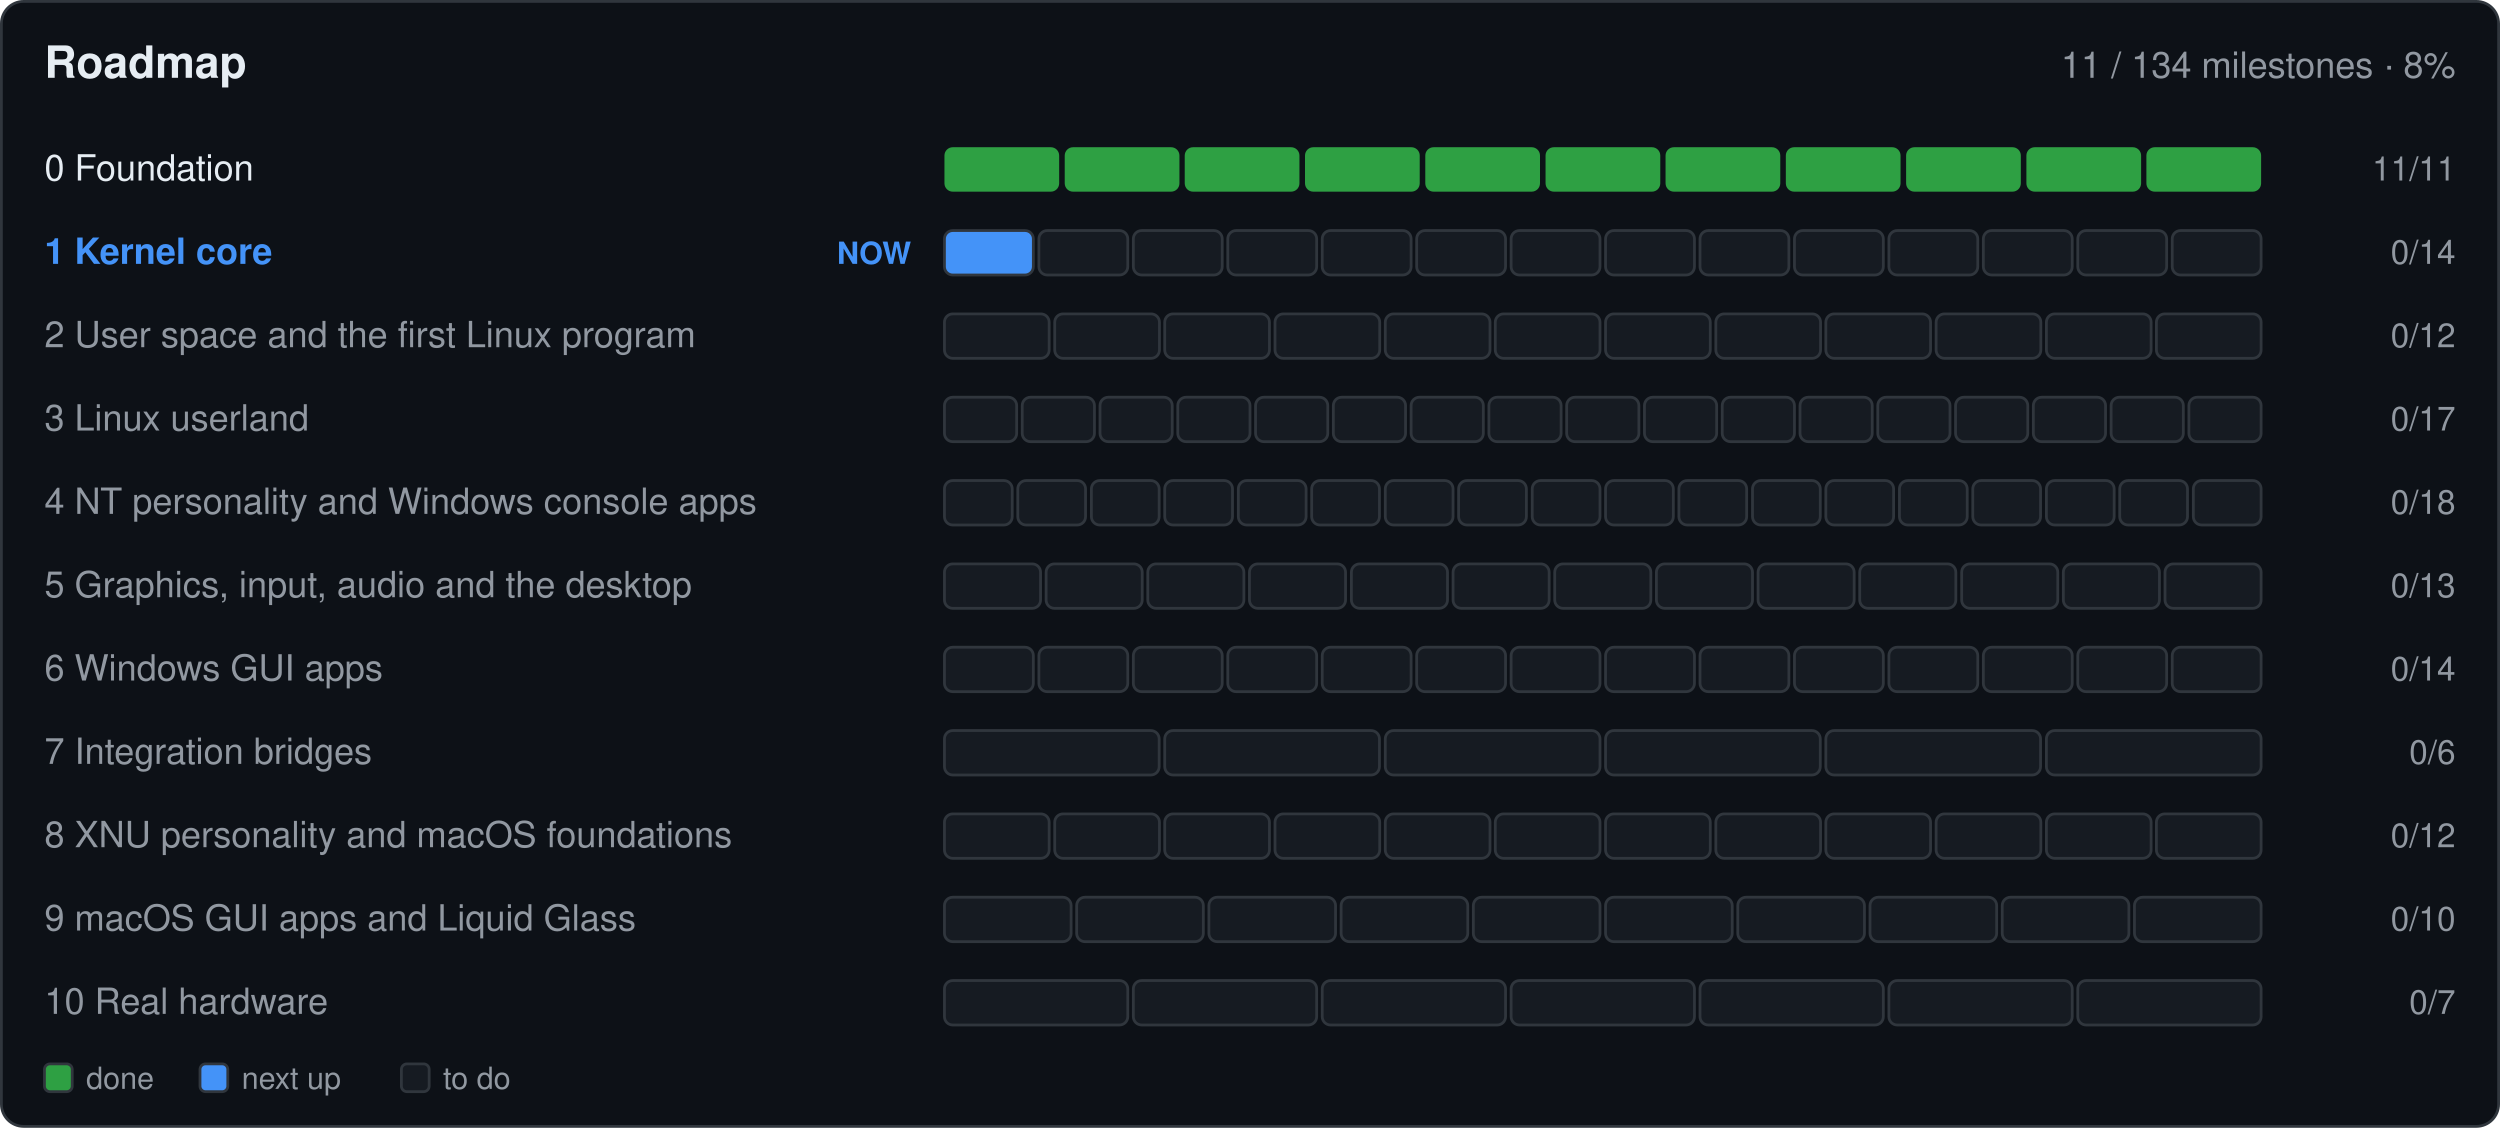
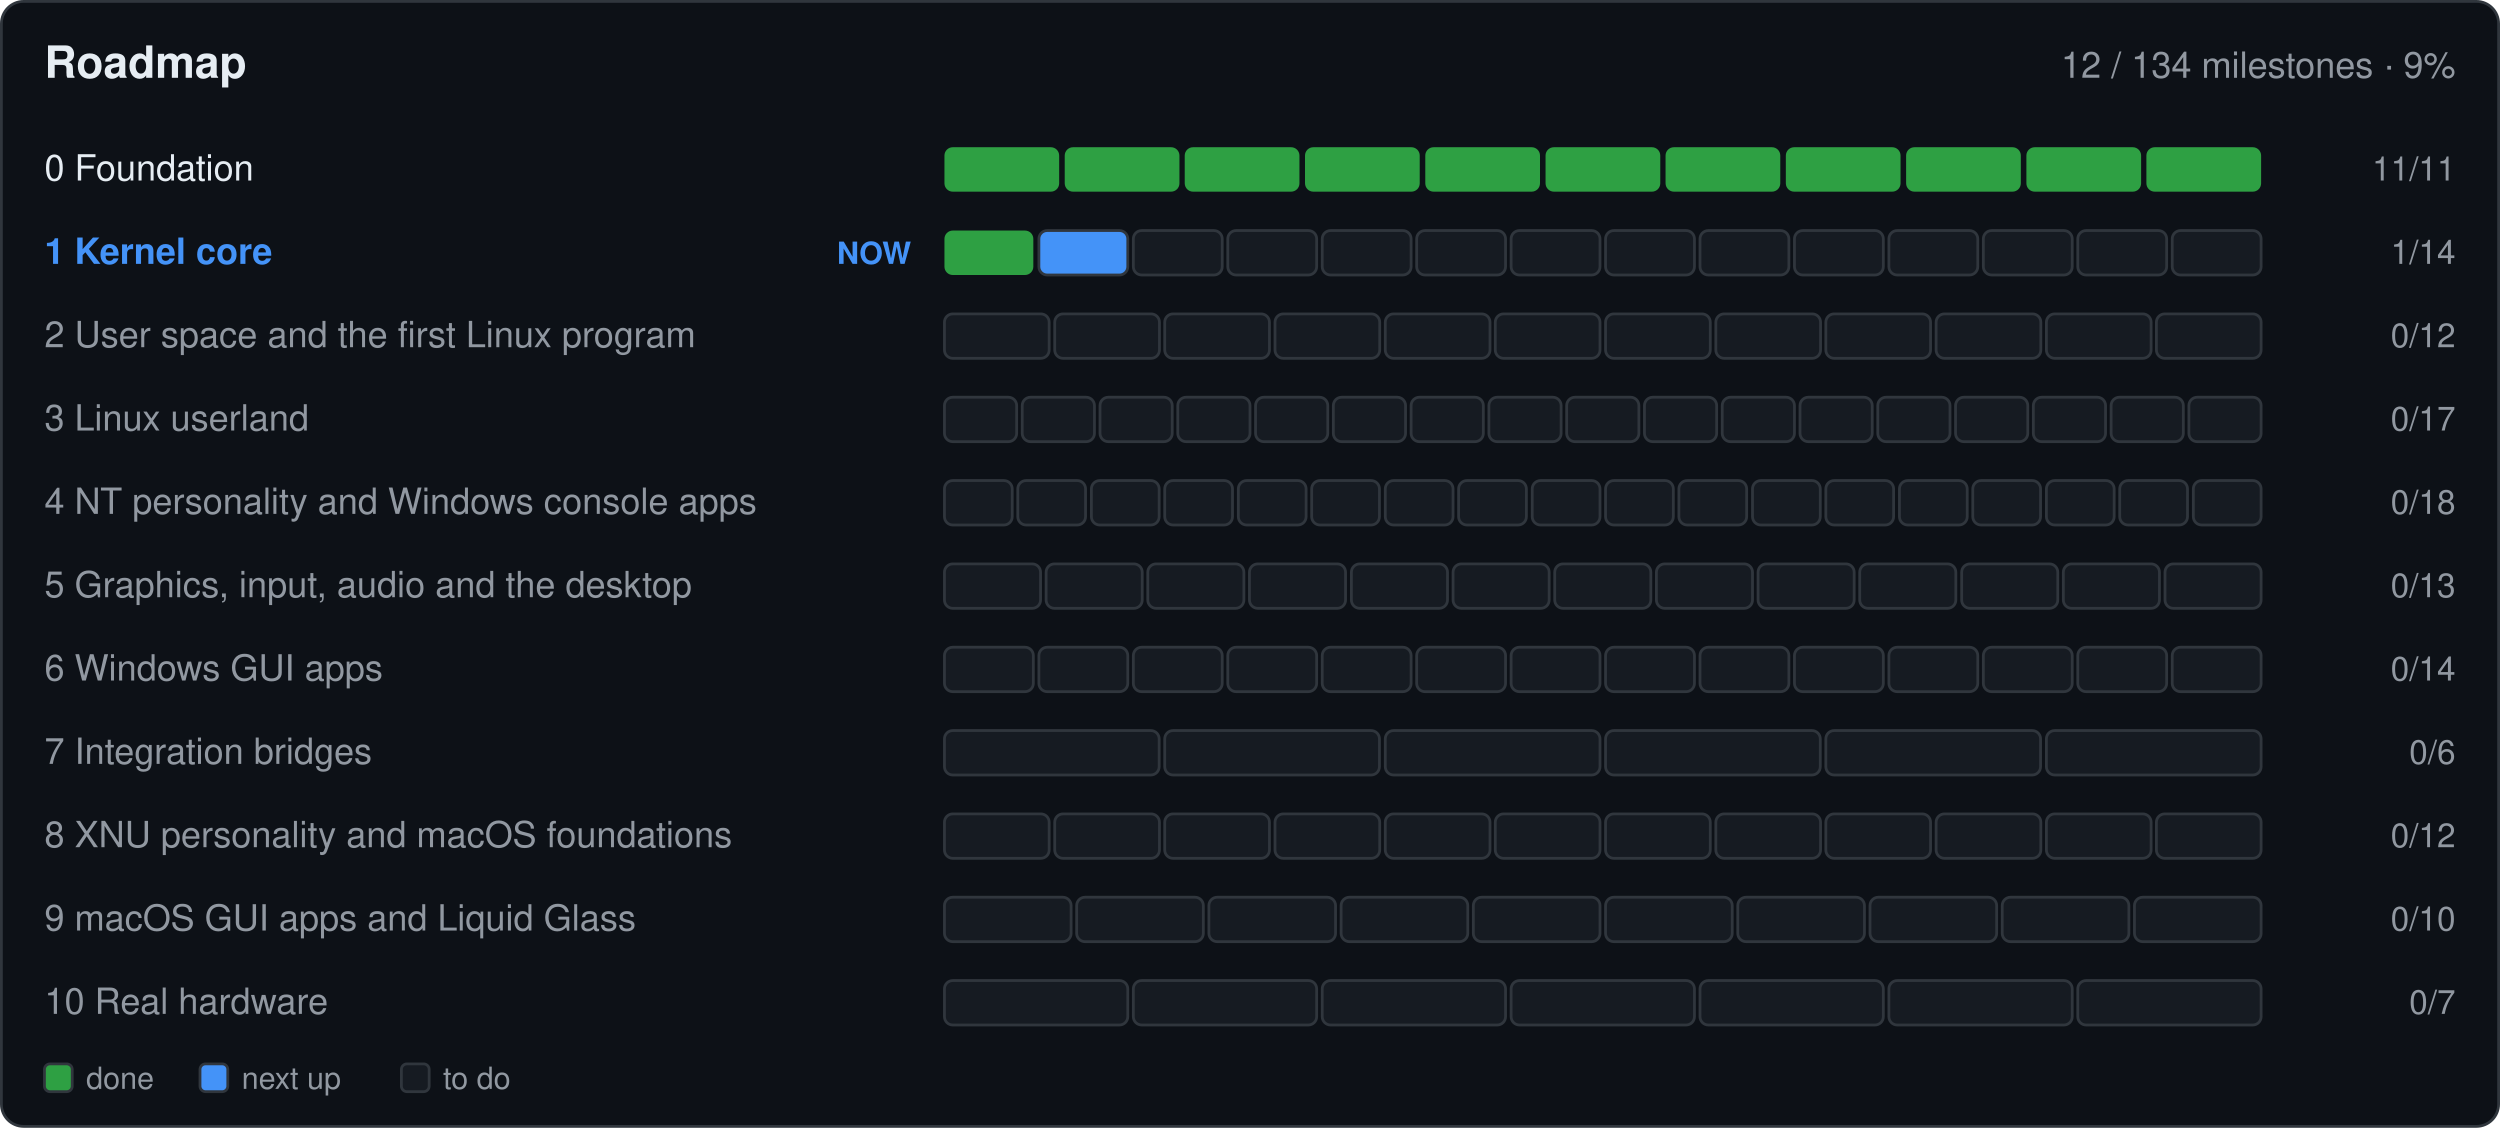
- <svg xmlns="http://www.w3.org/2000/svg" width="900" height="406" viewBox="0 0 900 406" role="img" aria-label="Roadmap: 11 of 134 milestones done">
+ <svg xmlns="http://www.w3.org/2000/svg" width="900" height="406" viewBox="0 0 900 406" role="img" aria-label="Roadmap: 12 of 134 milestones done">
  <rect x="0.5" y="0.5" width="899.0" height="405.0" fill="#0d1117" rx="8" stroke="#30363d" />
  <text x="16.0" y="28.0" font-family="-apple-system,BlinkMacSystemFont,'Segoe UI',Helvetica,Arial,sans-serif" font-size="16" font-weight="600" fill="#e6edf3" text-anchor="start">Roadmap</text>
-   <text x="884.0" y="28.0" font-family="-apple-system,BlinkMacSystemFont,'Segoe UI',Helvetica,Arial,sans-serif" font-size="13" font-weight="400" fill="#9198a1" text-anchor="end">11 / 134 milestones · 8%</text>
+   <text x="884.0" y="28.0" font-family="-apple-system,BlinkMacSystemFont,'Segoe UI',Helvetica,Arial,sans-serif" font-size="13" font-weight="400" fill="#9198a1" text-anchor="end">12 / 134 milestones · 9%</text>
  <text x="16.0" y="65.0" font-family="-apple-system,BlinkMacSystemFont,'Segoe UI',Helvetica,Arial,sans-serif" font-size="13" font-weight="400" fill="#e6edf3" text-anchor="start"> 0  Foundation</text>
  <g>
    <rect x="340.0" y="53.0" width="41.3" height="16.0" fill="#2ea043" rx="3" />
  </g>
  <g>
    <rect x="383.3" y="53.0" width="41.3" height="16.0" fill="#2ea043" rx="3" />
  </g>
  <g>
    <rect x="426.5" y="53.0" width="41.3" height="16.0" fill="#2ea043" rx="3" />
  </g>
  <g>
    <rect x="469.8" y="53.0" width="41.3" height="16.0" fill="#2ea043" rx="3" />
  </g>
  <g>
    <rect x="513.1" y="53.0" width="41.3" height="16.0" fill="#2ea043" rx="3" />
  </g>
  <g>
    <rect x="556.4" y="53.0" width="41.3" height="16.0" fill="#2ea043" rx="3" />
  </g>
  <g>
    <rect x="599.6" y="53.0" width="41.3" height="16.0" fill="#2ea043" rx="3" />
  </g>
  <g>
    <rect x="642.9" y="53.0" width="41.3" height="16.0" fill="#2ea043" rx="3" />
  </g>
  <g>
    <rect x="686.2" y="53.0" width="41.3" height="16.0" fill="#2ea043" rx="3" />
  </g>
  <g>
    <rect x="729.5" y="53.0" width="41.3" height="16.0" fill="#2ea043" rx="3" />
  </g>
  <g>
    <rect x="772.7" y="53.0" width="41.3" height="16.0" fill="#2ea043" rx="3" />
  </g>
  <text x="884.0" y="65.0" font-family="-apple-system,BlinkMacSystemFont,'Segoe UI',Helvetica,Arial,sans-serif" font-size="12" font-weight="400" fill="#9198a1" text-anchor="end">11/11</text>
  <text x="16.0" y="95.0" font-family="-apple-system,BlinkMacSystemFont,'Segoe UI',Helvetica,Arial,sans-serif" font-size="13" font-weight="600" fill="#4493f8" text-anchor="start"> 1  Kernel core</text>
  <text x="328.0" y="95.0" font-family="-apple-system,BlinkMacSystemFont,'Segoe UI',Helvetica,Arial,sans-serif" font-size="11" font-weight="600" fill="#4493f8" text-anchor="end">NOW</text>
  <g>
-     <rect x="340.0" y="83.0" width="32.0" height="16.0" fill="#4493f8" rx="3" stroke="#30363d" />
-   </g>
-   <g>
-     <rect x="374.0" y="83.0" width="32.0" height="16.0" fill="#161b22" rx="3" stroke="#30363d" />
+     <rect x="340.0" y="83.0" width="32.0" height="16.0" fill="#2ea043" rx="3" />
+   </g>
+   <g>
+     <rect x="374.0" y="83.0" width="32.0" height="16.0" fill="#4493f8" rx="3" stroke="#30363d" />
  </g>
  <g>
    <rect x="408.0" y="83.0" width="32.0" height="16.0" fill="#161b22" rx="3" stroke="#30363d" />
  </g>
  <g>
    <rect x="442.0" y="83.0" width="32.0" height="16.0" fill="#161b22" rx="3" stroke="#30363d" />
  </g>
  <g>
    <rect x="476.0" y="83.0" width="32.0" height="16.0" fill="#161b22" rx="3" stroke="#30363d" />
  </g>
  <g>
    <rect x="510.0" y="83.0" width="32.0" height="16.0" fill="#161b22" rx="3" stroke="#30363d" />
  </g>
  <g>
    <rect x="544.0" y="83.0" width="32.0" height="16.0" fill="#161b22" rx="3" stroke="#30363d" />
  </g>
  <g>
    <rect x="578.0" y="83.0" width="32.0" height="16.0" fill="#161b22" rx="3" stroke="#30363d" />
  </g>
  <g>
    <rect x="612.0" y="83.0" width="32.0" height="16.0" fill="#161b22" rx="3" stroke="#30363d" />
  </g>
  <g>
    <rect x="646.0" y="83.0" width="32.0" height="16.0" fill="#161b22" rx="3" stroke="#30363d" />
  </g>
  <g>
    <rect x="680.0" y="83.0" width="32.0" height="16.0" fill="#161b22" rx="3" stroke="#30363d" />
  </g>
  <g>
    <rect x="714.0" y="83.0" width="32.0" height="16.0" fill="#161b22" rx="3" stroke="#30363d" />
  </g>
  <g>
    <rect x="748.0" y="83.0" width="32.0" height="16.0" fill="#161b22" rx="3" stroke="#30363d" />
  </g>
  <g>
    <rect x="782.0" y="83.0" width="32.0" height="16.0" fill="#161b22" rx="3" stroke="#30363d" />
  </g>
-   <text x="884.0" y="95.0" font-family="-apple-system,BlinkMacSystemFont,'Segoe UI',Helvetica,Arial,sans-serif" font-size="12" font-weight="400" fill="#9198a1" text-anchor="end">0/14</text>
+   <text x="884.0" y="95.0" font-family="-apple-system,BlinkMacSystemFont,'Segoe UI',Helvetica,Arial,sans-serif" font-size="12" font-weight="400" fill="#9198a1" text-anchor="end">1/14</text>
  <text x="16.0" y="125.0" font-family="-apple-system,BlinkMacSystemFont,'Segoe UI',Helvetica,Arial,sans-serif" font-size="13" font-weight="400" fill="#9198a1" text-anchor="start"> 2  User space and the first Linux program</text>
  <g>
    <rect x="340.0" y="113.0" width="37.7" height="16.0" fill="#161b22" rx="3" stroke="#30363d" />
  </g>
  <g>
    <rect x="379.7" y="113.0" width="37.7" height="16.0" fill="#161b22" rx="3" stroke="#30363d" />
  </g>
  <g>
    <rect x="419.3" y="113.0" width="37.7" height="16.0" fill="#161b22" rx="3" stroke="#30363d" />
  </g>
  <g>
    <rect x="459.0" y="113.0" width="37.7" height="16.0" fill="#161b22" rx="3" stroke="#30363d" />
  </g>
  <g>
    <rect x="498.7" y="113.0" width="37.7" height="16.0" fill="#161b22" rx="3" stroke="#30363d" />
  </g>
  <g>
    <rect x="538.3" y="113.0" width="37.7" height="16.0" fill="#161b22" rx="3" stroke="#30363d" />
  </g>
  <g>
    <rect x="578.0" y="113.0" width="37.7" height="16.0" fill="#161b22" rx="3" stroke="#30363d" />
  </g>
  <g>
    <rect x="617.7" y="113.0" width="37.7" height="16.0" fill="#161b22" rx="3" stroke="#30363d" />
  </g>
  <g>
    <rect x="657.3" y="113.0" width="37.7" height="16.0" fill="#161b22" rx="3" stroke="#30363d" />
  </g>
  <g>
    <rect x="697.0" y="113.0" width="37.7" height="16.0" fill="#161b22" rx="3" stroke="#30363d" />
  </g>
  <g>
    <rect x="736.7" y="113.0" width="37.7" height="16.0" fill="#161b22" rx="3" stroke="#30363d" />
  </g>
  <g>
    <rect x="776.3" y="113.0" width="37.7" height="16.0" fill="#161b22" rx="3" stroke="#30363d" />
  </g>
  <text x="884.0" y="125.0" font-family="-apple-system,BlinkMacSystemFont,'Segoe UI',Helvetica,Arial,sans-serif" font-size="12" font-weight="400" fill="#9198a1" text-anchor="end">0/12</text>
  <text x="16.0" y="155.0" font-family="-apple-system,BlinkMacSystemFont,'Segoe UI',Helvetica,Arial,sans-serif" font-size="13" font-weight="400" fill="#9198a1" text-anchor="start"> 3  Linux userland</text>
  <g>
    <rect x="340.0" y="143.0" width="26.0" height="16.0" fill="#161b22" rx="3" stroke="#30363d" />
  </g>
  <g>
    <rect x="368.0" y="143.0" width="26.0" height="16.0" fill="#161b22" rx="3" stroke="#30363d" />
  </g>
  <g>
    <rect x="396.0" y="143.0" width="26.0" height="16.0" fill="#161b22" rx="3" stroke="#30363d" />
  </g>
  <g>
    <rect x="424.0" y="143.0" width="26.0" height="16.0" fill="#161b22" rx="3" stroke="#30363d" />
  </g>
  <g>
    <rect x="452.0" y="143.0" width="26.0" height="16.0" fill="#161b22" rx="3" stroke="#30363d" />
  </g>
  <g>
    <rect x="480.0" y="143.0" width="26.0" height="16.0" fill="#161b22" rx="3" stroke="#30363d" />
  </g>
  <g>
    <rect x="508.0" y="143.0" width="26.0" height="16.0" fill="#161b22" rx="3" stroke="#30363d" />
  </g>
  <g>
    <rect x="536.0" y="143.0" width="26.0" height="16.0" fill="#161b22" rx="3" stroke="#30363d" />
  </g>
  <g>
    <rect x="564.0" y="143.0" width="26.0" height="16.0" fill="#161b22" rx="3" stroke="#30363d" />
  </g>
  <g>
    <rect x="592.0" y="143.0" width="26.0" height="16.0" fill="#161b22" rx="3" stroke="#30363d" />
  </g>
  <g>
    <rect x="620.0" y="143.0" width="26.0" height="16.0" fill="#161b22" rx="3" stroke="#30363d" />
  </g>
  <g>
    <rect x="648.0" y="143.0" width="26.0" height="16.0" fill="#161b22" rx="3" stroke="#30363d" />
  </g>
  <g>
    <rect x="676.0" y="143.0" width="26.0" height="16.0" fill="#161b22" rx="3" stroke="#30363d" />
  </g>
  <g>
    <rect x="704.0" y="143.0" width="26.0" height="16.0" fill="#161b22" rx="3" stroke="#30363d" />
  </g>
  <g>
    <rect x="732.0" y="143.0" width="26.0" height="16.0" fill="#161b22" rx="3" stroke="#30363d" />
  </g>
  <g>
    <rect x="760.0" y="143.0" width="26.0" height="16.0" fill="#161b22" rx="3" stroke="#30363d" />
  </g>
  <g>
    <rect x="788.0" y="143.0" width="26.0" height="16.0" fill="#161b22" rx="3" stroke="#30363d" />
  </g>
  <text x="884.0" y="155.0" font-family="-apple-system,BlinkMacSystemFont,'Segoe UI',Helvetica,Arial,sans-serif" font-size="12" font-weight="400" fill="#9198a1" text-anchor="end">0/17</text>
  <text x="16.0" y="185.0" font-family="-apple-system,BlinkMacSystemFont,'Segoe UI',Helvetica,Arial,sans-serif" font-size="13" font-weight="400" fill="#9198a1" text-anchor="start"> 4  NT personality and Windows console apps</text>
  <g>
    <rect x="340.0" y="173.0" width="24.4" height="16.0" fill="#161b22" rx="3" stroke="#30363d" />
  </g>
  <g>
    <rect x="366.4" y="173.0" width="24.4" height="16.0" fill="#161b22" rx="3" stroke="#30363d" />
  </g>
  <g>
    <rect x="392.9" y="173.0" width="24.4" height="16.0" fill="#161b22" rx="3" stroke="#30363d" />
  </g>
  <g>
    <rect x="419.3" y="173.0" width="24.4" height="16.0" fill="#161b22" rx="3" stroke="#30363d" />
  </g>
  <g>
    <rect x="445.8" y="173.0" width="24.4" height="16.0" fill="#161b22" rx="3" stroke="#30363d" />
  </g>
  <g>
    <rect x="472.2" y="173.0" width="24.4" height="16.0" fill="#161b22" rx="3" stroke="#30363d" />
  </g>
  <g>
    <rect x="498.7" y="173.0" width="24.4" height="16.0" fill="#161b22" rx="3" stroke="#30363d" />
  </g>
  <g>
    <rect x="525.1" y="173.0" width="24.4" height="16.0" fill="#161b22" rx="3" stroke="#30363d" />
  </g>
  <g>
    <rect x="551.6" y="173.0" width="24.4" height="16.0" fill="#161b22" rx="3" stroke="#30363d" />
  </g>
  <g>
    <rect x="578.0" y="173.0" width="24.4" height="16.0" fill="#161b22" rx="3" stroke="#30363d" />
  </g>
  <g>
    <rect x="604.4" y="173.0" width="24.4" height="16.0" fill="#161b22" rx="3" stroke="#30363d" />
  </g>
  <g>
    <rect x="630.9" y="173.0" width="24.4" height="16.0" fill="#161b22" rx="3" stroke="#30363d" />
  </g>
  <g>
    <rect x="657.3" y="173.0" width="24.4" height="16.0" fill="#161b22" rx="3" stroke="#30363d" />
  </g>
  <g>
    <rect x="683.8" y="173.0" width="24.4" height="16.0" fill="#161b22" rx="3" stroke="#30363d" />
  </g>
  <g>
    <rect x="710.2" y="173.0" width="24.4" height="16.0" fill="#161b22" rx="3" stroke="#30363d" />
  </g>
  <g>
    <rect x="736.7" y="173.0" width="24.4" height="16.0" fill="#161b22" rx="3" stroke="#30363d" />
  </g>
  <g>
    <rect x="763.1" y="173.0" width="24.4" height="16.0" fill="#161b22" rx="3" stroke="#30363d" />
  </g>
  <g>
    <rect x="789.6" y="173.0" width="24.4" height="16.0" fill="#161b22" rx="3" stroke="#30363d" />
  </g>
  <text x="884.0" y="185.0" font-family="-apple-system,BlinkMacSystemFont,'Segoe UI',Helvetica,Arial,sans-serif" font-size="12" font-weight="400" fill="#9198a1" text-anchor="end">0/18</text>
  <text x="16.0" y="215.0" font-family="-apple-system,BlinkMacSystemFont,'Segoe UI',Helvetica,Arial,sans-serif" font-size="13" font-weight="400" fill="#9198a1" text-anchor="start"> 5  Graphics, input, audio and the desktop</text>
  <g>
    <rect x="340.0" y="203.0" width="34.6" height="16.0" fill="#161b22" rx="3" stroke="#30363d" />
  </g>
  <g>
    <rect x="376.6" y="203.0" width="34.6" height="16.0" fill="#161b22" rx="3" stroke="#30363d" />
  </g>
  <g>
    <rect x="413.2" y="203.0" width="34.6" height="16.0" fill="#161b22" rx="3" stroke="#30363d" />
  </g>
  <g>
    <rect x="449.8" y="203.0" width="34.6" height="16.0" fill="#161b22" rx="3" stroke="#30363d" />
  </g>
  <g>
    <rect x="486.5" y="203.0" width="34.6" height="16.0" fill="#161b22" rx="3" stroke="#30363d" />
  </g>
  <g>
    <rect x="523.1" y="203.0" width="34.6" height="16.0" fill="#161b22" rx="3" stroke="#30363d" />
  </g>
  <g>
    <rect x="559.7" y="203.0" width="34.6" height="16.0" fill="#161b22" rx="3" stroke="#30363d" />
  </g>
  <g>
    <rect x="596.3" y="203.0" width="34.6" height="16.0" fill="#161b22" rx="3" stroke="#30363d" />
  </g>
  <g>
    <rect x="632.9" y="203.0" width="34.6" height="16.0" fill="#161b22" rx="3" stroke="#30363d" />
  </g>
  <g>
    <rect x="669.5" y="203.0" width="34.6" height="16.0" fill="#161b22" rx="3" stroke="#30363d" />
  </g>
  <g>
    <rect x="706.2" y="203.0" width="34.6" height="16.0" fill="#161b22" rx="3" stroke="#30363d" />
  </g>
  <g>
    <rect x="742.8" y="203.0" width="34.6" height="16.0" fill="#161b22" rx="3" stroke="#30363d" />
  </g>
  <g>
    <rect x="779.4" y="203.0" width="34.6" height="16.0" fill="#161b22" rx="3" stroke="#30363d" />
  </g>
  <text x="884.0" y="215.0" font-family="-apple-system,BlinkMacSystemFont,'Segoe UI',Helvetica,Arial,sans-serif" font-size="12" font-weight="400" fill="#9198a1" text-anchor="end">0/13</text>
  <text x="16.0" y="245.0" font-family="-apple-system,BlinkMacSystemFont,'Segoe UI',Helvetica,Arial,sans-serif" font-size="13" font-weight="400" fill="#9198a1" text-anchor="start"> 6  Windows GUI apps</text>
  <g>
    <rect x="340.0" y="233.0" width="32.0" height="16.0" fill="#161b22" rx="3" stroke="#30363d" />
  </g>
  <g>
    <rect x="374.0" y="233.0" width="32.0" height="16.0" fill="#161b22" rx="3" stroke="#30363d" />
  </g>
  <g>
    <rect x="408.0" y="233.0" width="32.0" height="16.0" fill="#161b22" rx="3" stroke="#30363d" />
  </g>
  <g>
    <rect x="442.0" y="233.0" width="32.0" height="16.0" fill="#161b22" rx="3" stroke="#30363d" />
  </g>
  <g>
    <rect x="476.0" y="233.0" width="32.0" height="16.0" fill="#161b22" rx="3" stroke="#30363d" />
  </g>
  <g>
    <rect x="510.0" y="233.0" width="32.0" height="16.0" fill="#161b22" rx="3" stroke="#30363d" />
  </g>
  <g>
    <rect x="544.0" y="233.0" width="32.0" height="16.0" fill="#161b22" rx="3" stroke="#30363d" />
  </g>
  <g>
    <rect x="578.0" y="233.0" width="32.0" height="16.0" fill="#161b22" rx="3" stroke="#30363d" />
  </g>
  <g>
    <rect x="612.0" y="233.0" width="32.0" height="16.0" fill="#161b22" rx="3" stroke="#30363d" />
  </g>
  <g>
    <rect x="646.0" y="233.0" width="32.0" height="16.0" fill="#161b22" rx="3" stroke="#30363d" />
  </g>
  <g>
    <rect x="680.0" y="233.0" width="32.0" height="16.0" fill="#161b22" rx="3" stroke="#30363d" />
  </g>
  <g>
    <rect x="714.0" y="233.0" width="32.0" height="16.0" fill="#161b22" rx="3" stroke="#30363d" />
  </g>
  <g>
    <rect x="748.0" y="233.0" width="32.0" height="16.0" fill="#161b22" rx="3" stroke="#30363d" />
  </g>
  <g>
    <rect x="782.0" y="233.0" width="32.0" height="16.0" fill="#161b22" rx="3" stroke="#30363d" />
  </g>
  <text x="884.0" y="245.0" font-family="-apple-system,BlinkMacSystemFont,'Segoe UI',Helvetica,Arial,sans-serif" font-size="12" font-weight="400" fill="#9198a1" text-anchor="end">0/14</text>
  <text x="16.0" y="275.0" font-family="-apple-system,BlinkMacSystemFont,'Segoe UI',Helvetica,Arial,sans-serif" font-size="13" font-weight="400" fill="#9198a1" text-anchor="start"> 7  Integration bridges</text>
  <g>
    <rect x="340.0" y="263.0" width="77.3" height="16.0" fill="#161b22" rx="3" stroke="#30363d" />
  </g>
  <g>
    <rect x="419.3" y="263.0" width="77.3" height="16.0" fill="#161b22" rx="3" stroke="#30363d" />
  </g>
  <g>
    <rect x="498.7" y="263.0" width="77.3" height="16.0" fill="#161b22" rx="3" stroke="#30363d" />
  </g>
  <g>
    <rect x="578.0" y="263.0" width="77.3" height="16.0" fill="#161b22" rx="3" stroke="#30363d" />
  </g>
  <g>
    <rect x="657.3" y="263.0" width="77.3" height="16.0" fill="#161b22" rx="3" stroke="#30363d" />
  </g>
  <g>
    <rect x="736.7" y="263.0" width="77.3" height="16.0" fill="#161b22" rx="3" stroke="#30363d" />
  </g>
  <text x="884.0" y="275.0" font-family="-apple-system,BlinkMacSystemFont,'Segoe UI',Helvetica,Arial,sans-serif" font-size="12" font-weight="400" fill="#9198a1" text-anchor="end">0/6</text>
  <text x="16.0" y="305.0" font-family="-apple-system,BlinkMacSystemFont,'Segoe UI',Helvetica,Arial,sans-serif" font-size="13" font-weight="400" fill="#9198a1" text-anchor="start"> 8  XNU personality and macOS foundations</text>
  <g>
    <rect x="340.0" y="293.0" width="37.7" height="16.0" fill="#161b22" rx="3" stroke="#30363d" />
  </g>
  <g>
    <rect x="379.7" y="293.0" width="37.7" height="16.0" fill="#161b22" rx="3" stroke="#30363d" />
  </g>
  <g>
    <rect x="419.3" y="293.0" width="37.7" height="16.0" fill="#161b22" rx="3" stroke="#30363d" />
  </g>
  <g>
    <rect x="459.0" y="293.0" width="37.7" height="16.0" fill="#161b22" rx="3" stroke="#30363d" />
  </g>
  <g>
    <rect x="498.7" y="293.0" width="37.7" height="16.0" fill="#161b22" rx="3" stroke="#30363d" />
  </g>
  <g>
    <rect x="538.3" y="293.0" width="37.7" height="16.0" fill="#161b22" rx="3" stroke="#30363d" />
  </g>
  <g>
    <rect x="578.0" y="293.0" width="37.7" height="16.0" fill="#161b22" rx="3" stroke="#30363d" />
  </g>
  <g>
    <rect x="617.7" y="293.0" width="37.7" height="16.0" fill="#161b22" rx="3" stroke="#30363d" />
  </g>
  <g>
    <rect x="657.3" y="293.0" width="37.7" height="16.0" fill="#161b22" rx="3" stroke="#30363d" />
  </g>
  <g>
    <rect x="697.0" y="293.0" width="37.7" height="16.0" fill="#161b22" rx="3" stroke="#30363d" />
  </g>
  <g>
    <rect x="736.7" y="293.0" width="37.7" height="16.0" fill="#161b22" rx="3" stroke="#30363d" />
  </g>
  <g>
    <rect x="776.3" y="293.0" width="37.7" height="16.0" fill="#161b22" rx="3" stroke="#30363d" />
  </g>
  <text x="884.0" y="305.0" font-family="-apple-system,BlinkMacSystemFont,'Segoe UI',Helvetica,Arial,sans-serif" font-size="12" font-weight="400" fill="#9198a1" text-anchor="end">0/12</text>
  <text x="16.0" y="335.0" font-family="-apple-system,BlinkMacSystemFont,'Segoe UI',Helvetica,Arial,sans-serif" font-size="13" font-weight="400" fill="#9198a1" text-anchor="start"> 9  macOS GUI apps and Liquid Glass</text>
  <g>
    <rect x="340.0" y="323.0" width="45.6" height="16.0" fill="#161b22" rx="3" stroke="#30363d" />
  </g>
  <g>
    <rect x="387.6" y="323.0" width="45.6" height="16.0" fill="#161b22" rx="3" stroke="#30363d" />
  </g>
  <g>
    <rect x="435.2" y="323.0" width="45.6" height="16.0" fill="#161b22" rx="3" stroke="#30363d" />
  </g>
  <g>
    <rect x="482.8" y="323.0" width="45.6" height="16.0" fill="#161b22" rx="3" stroke="#30363d" />
  </g>
  <g>
    <rect x="530.4" y="323.0" width="45.6" height="16.0" fill="#161b22" rx="3" stroke="#30363d" />
  </g>
  <g>
    <rect x="578.0" y="323.0" width="45.6" height="16.0" fill="#161b22" rx="3" stroke="#30363d" />
  </g>
  <g>
    <rect x="625.6" y="323.0" width="45.6" height="16.0" fill="#161b22" rx="3" stroke="#30363d" />
  </g>
  <g>
    <rect x="673.2" y="323.0" width="45.6" height="16.0" fill="#161b22" rx="3" stroke="#30363d" />
  </g>
  <g>
    <rect x="720.8" y="323.0" width="45.6" height="16.0" fill="#161b22" rx="3" stroke="#30363d" />
  </g>
  <g>
    <rect x="768.4" y="323.0" width="45.6" height="16.0" fill="#161b22" rx="3" stroke="#30363d" />
  </g>
  <text x="884.0" y="335.0" font-family="-apple-system,BlinkMacSystemFont,'Segoe UI',Helvetica,Arial,sans-serif" font-size="12" font-weight="400" fill="#9198a1" text-anchor="end">0/10</text>
  <text x="16.0" y="365.0" font-family="-apple-system,BlinkMacSystemFont,'Segoe UI',Helvetica,Arial,sans-serif" font-size="13" font-weight="400" fill="#9198a1" text-anchor="start">10  Real hardware</text>
  <g>
    <rect x="340.0" y="353.0" width="66.0" height="16.0" fill="#161b22" rx="3" stroke="#30363d" />
  </g>
  <g>
    <rect x="408.0" y="353.0" width="66.0" height="16.0" fill="#161b22" rx="3" stroke="#30363d" />
  </g>
  <g>
    <rect x="476.0" y="353.0" width="66.0" height="16.0" fill="#161b22" rx="3" stroke="#30363d" />
  </g>
  <g>
    <rect x="544.0" y="353.0" width="66.0" height="16.0" fill="#161b22" rx="3" stroke="#30363d" />
  </g>
  <g>
    <rect x="612.0" y="353.0" width="66.0" height="16.0" fill="#161b22" rx="3" stroke="#30363d" />
  </g>
  <g>
    <rect x="680.0" y="353.0" width="66.0" height="16.0" fill="#161b22" rx="3" stroke="#30363d" />
  </g>
  <g>
    <rect x="748.0" y="353.0" width="66.0" height="16.0" fill="#161b22" rx="3" stroke="#30363d" />
  </g>
  <text x="884.0" y="365.0" font-family="-apple-system,BlinkMacSystemFont,'Segoe UI',Helvetica,Arial,sans-serif" font-size="12" font-weight="400" fill="#9198a1" text-anchor="end">0/7</text>
  <rect x="16.0" y="383.0" width="10.0" height="10.0" fill="#2ea043" rx="2" stroke="#30363d" />
  <text x="31.0" y="392.0" font-family="-apple-system,BlinkMacSystemFont,'Segoe UI',Helvetica,Arial,sans-serif" font-size="11" font-weight="400" fill="#9198a1" text-anchor="start">done</text>
  <rect x="72.0" y="383.0" width="10.0" height="10.0" fill="#4493f8" rx="2" stroke="#30363d" />
  <text x="87.0" y="392.0" font-family="-apple-system,BlinkMacSystemFont,'Segoe UI',Helvetica,Arial,sans-serif" font-size="11" font-weight="400" fill="#9198a1" text-anchor="start">next up</text>
  <rect x="144.5" y="383.0" width="10.0" height="10.0" fill="#161b22" rx="2" stroke="#30363d" />
  <text x="159.5" y="392.0" font-family="-apple-system,BlinkMacSystemFont,'Segoe UI',Helvetica,Arial,sans-serif" font-size="11" font-weight="400" fill="#9198a1" text-anchor="start">to do</text>
</svg>
